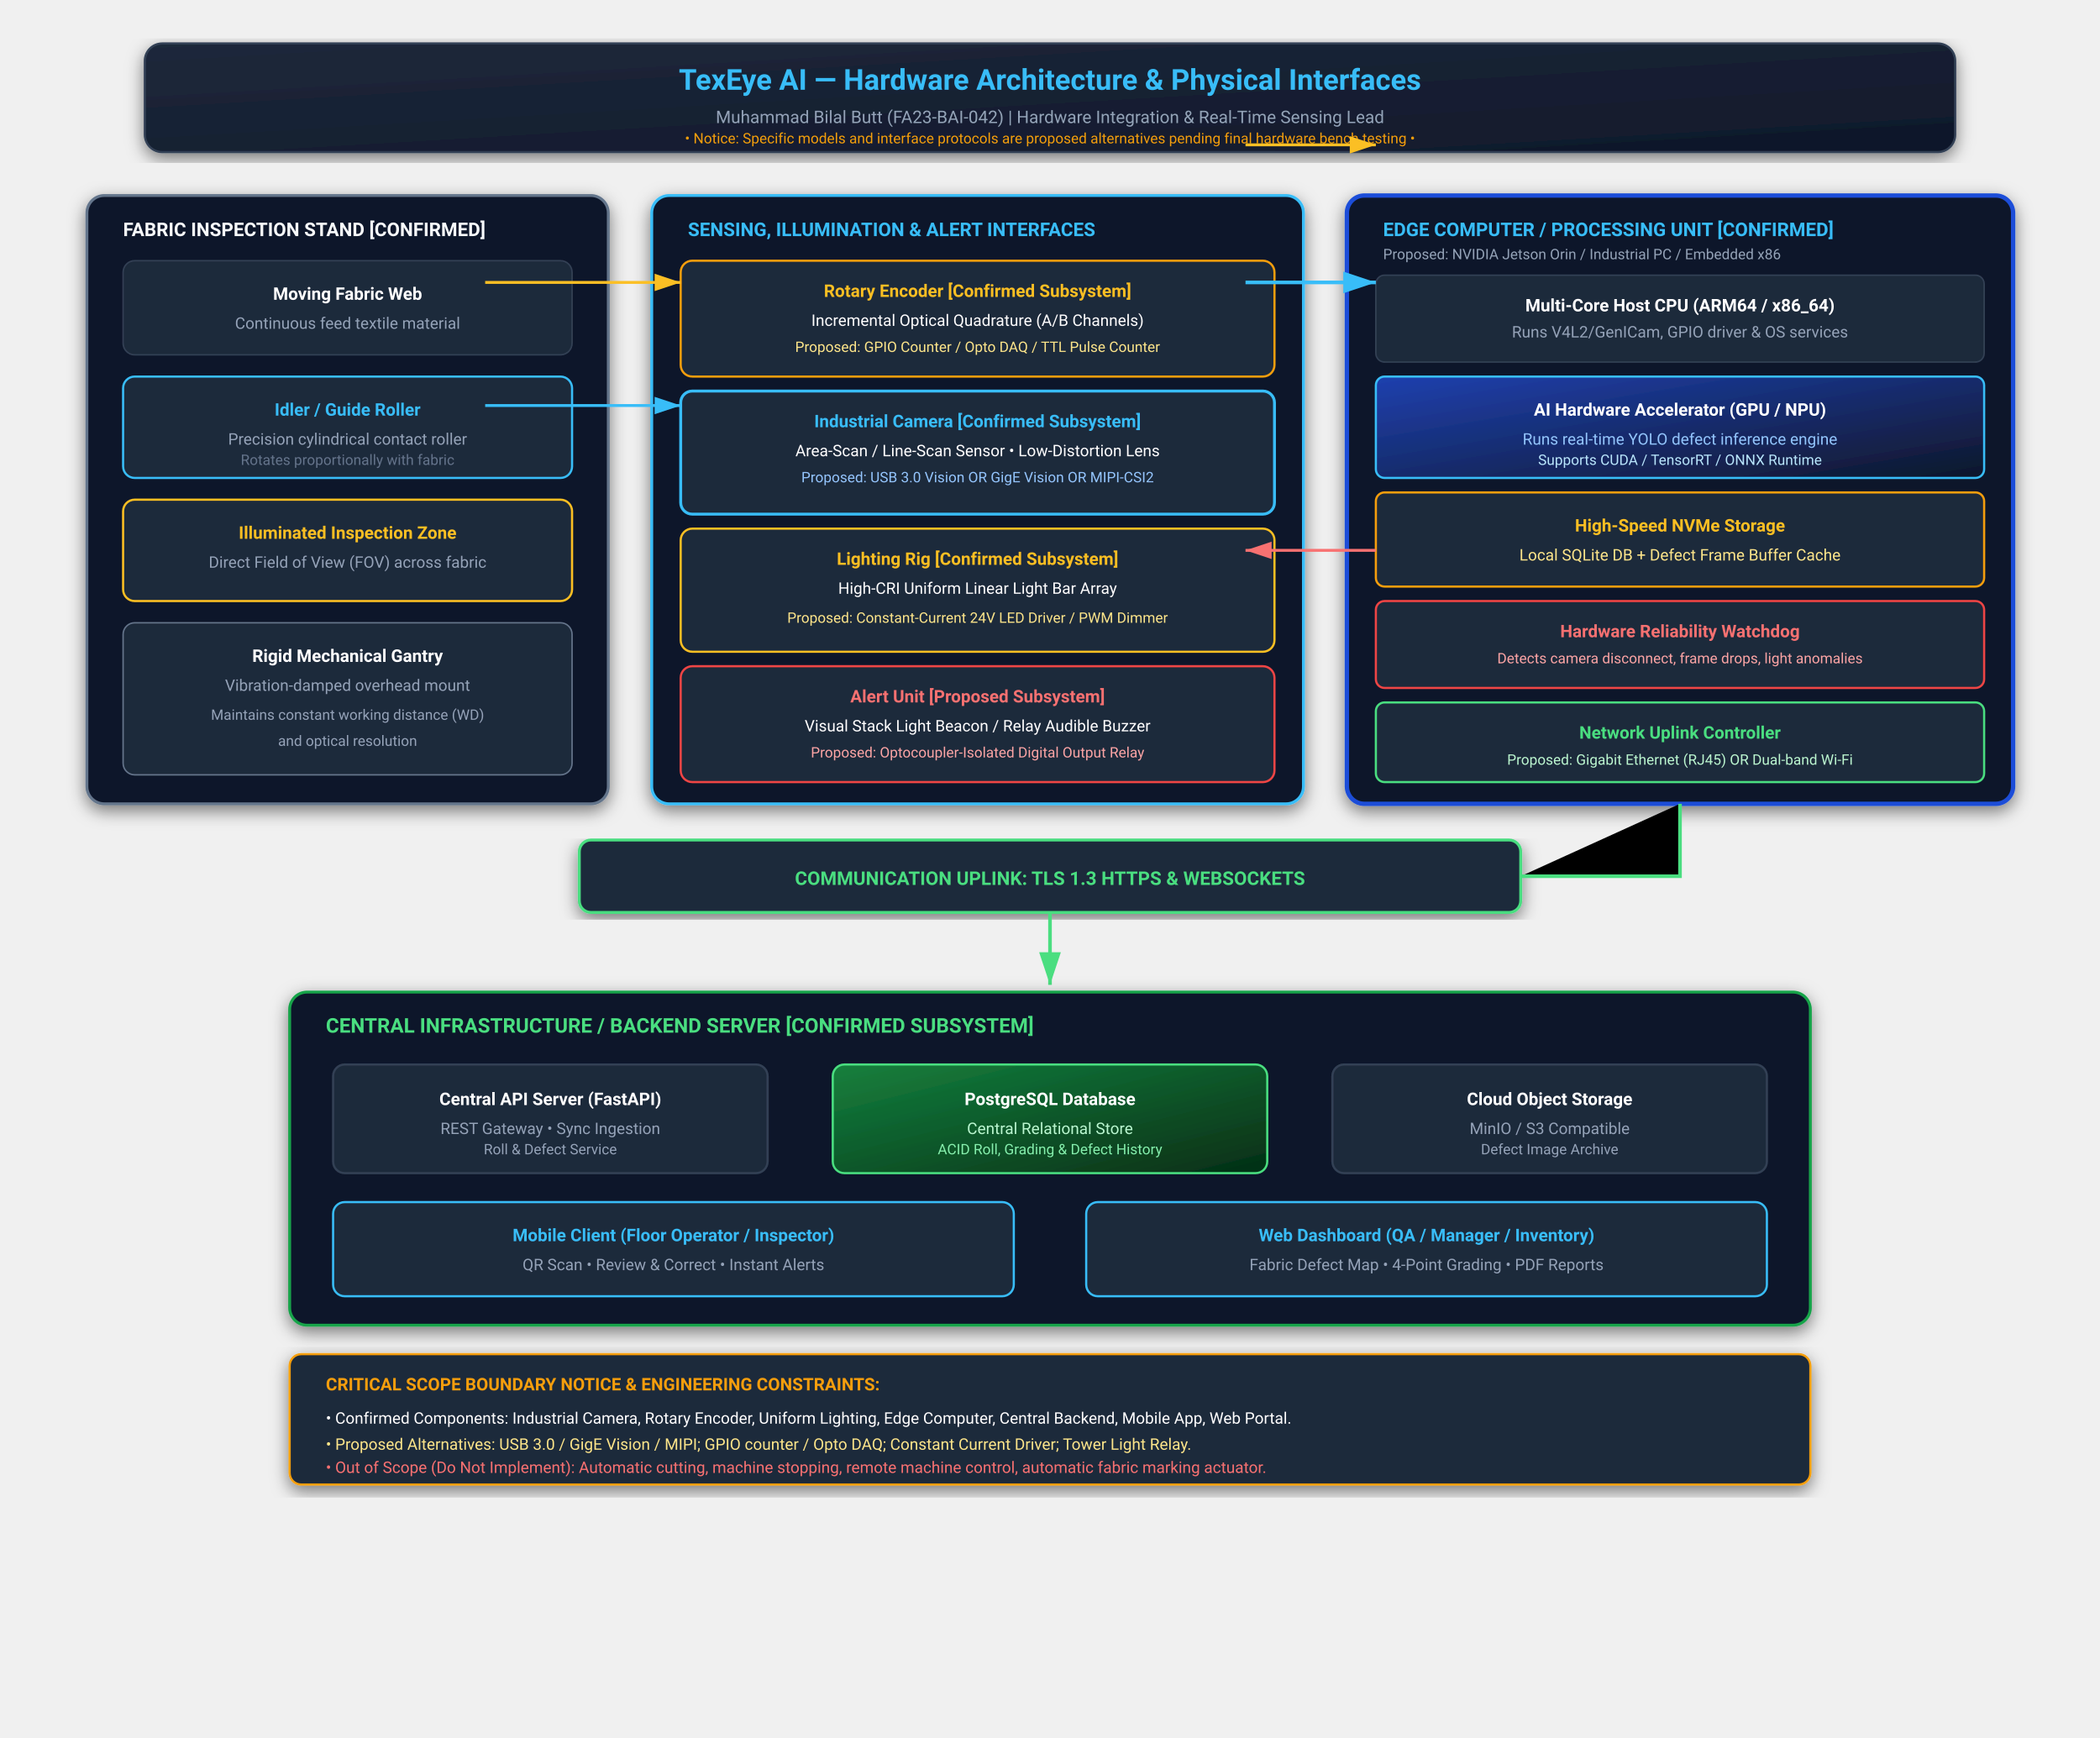
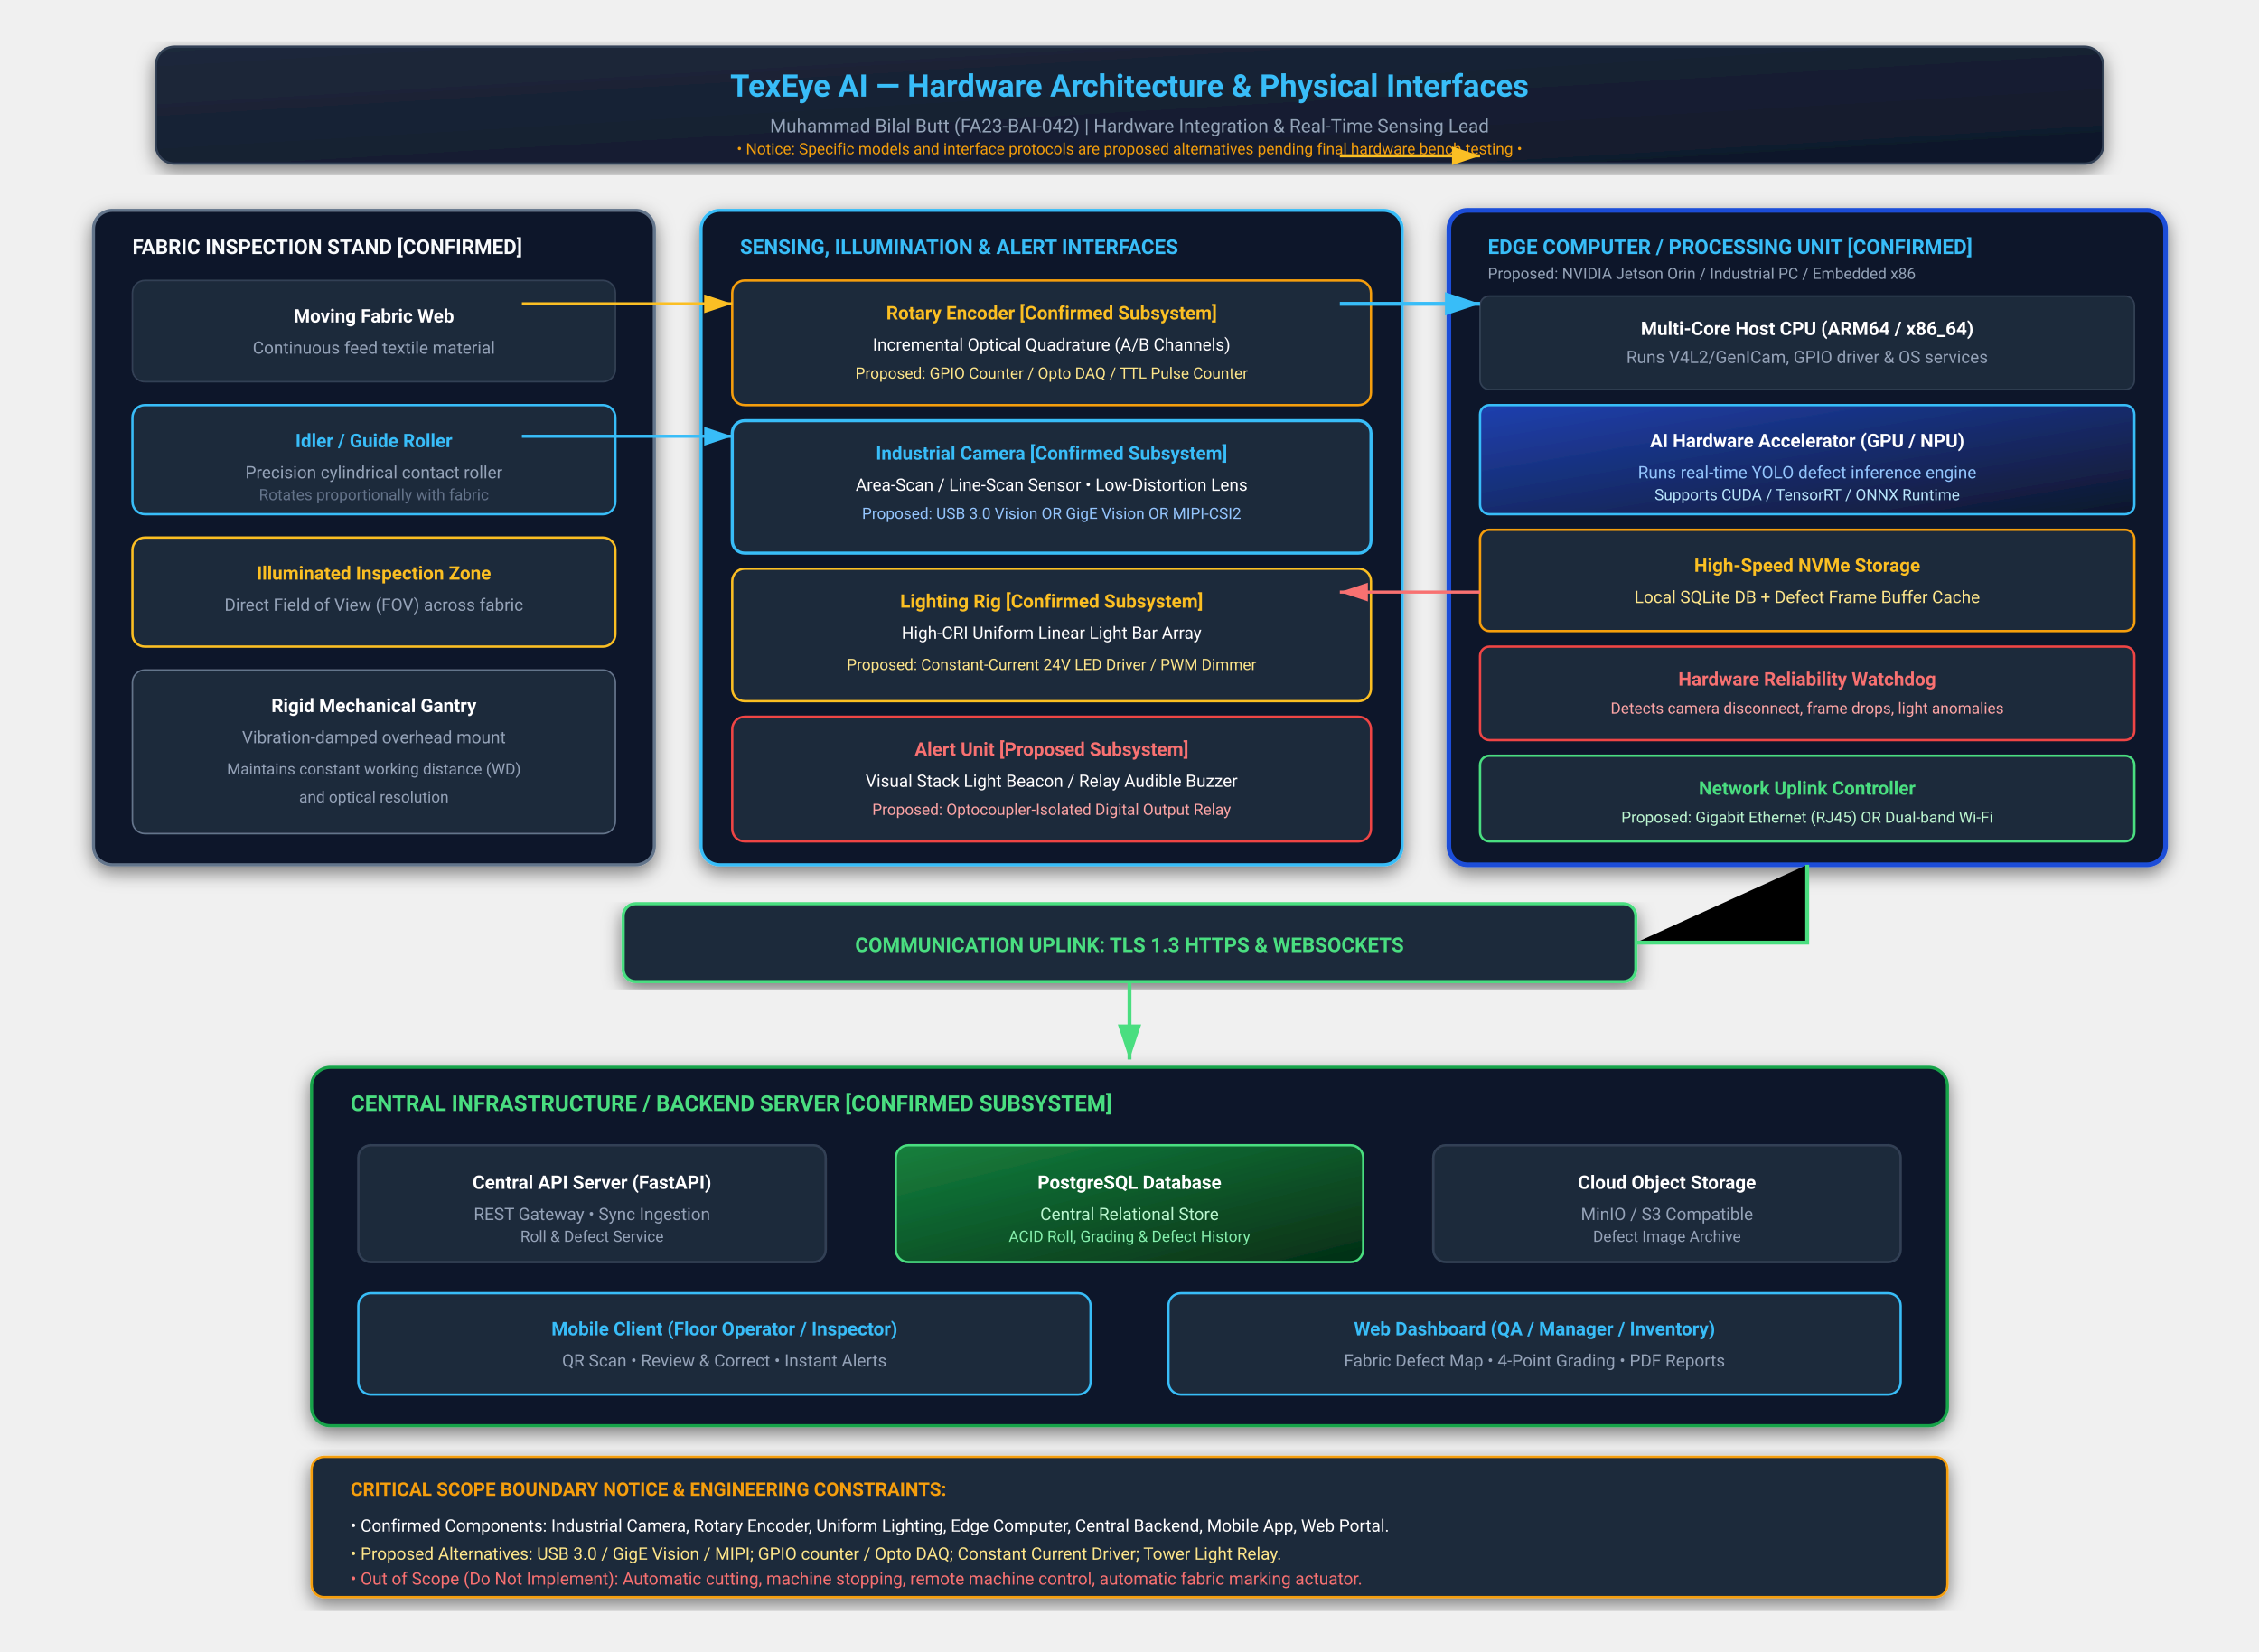
- <svg xmlns="http://www.w3.org/2000/svg" viewBox="0 0 1450 1200" width="100%" height="100%" style="background-color: #0b1120; font-family: -apple-system, BlinkMacSystemFont, 'Segoe UI', Roboto, Helvetica, Arial, sans-serif;">
+ <svg xmlns="http://www.w3.org/2000/svg" viewBox="0 0 1450 1060" width="100%" height="100%" style="background-color: #0b1120; font-family: -apple-system, BlinkMacSystemFont, 'Segoe UI', Roboto, Helvetica, Arial, sans-serif;">
  <defs>
    <linearGradient id="headerGrad4" x1="0%" y1="0%" x2="100%" y2="100%">
      <stop offset="0%" stop-color="#1e293b" />
      <stop offset="100%" stop-color="#0f172a" />
    </linearGradient>
    <linearGradient id="edgeGrad" x1="0%" y1="0%" x2="100%" y2="100%">
      <stop offset="0%" stop-color="#1e40af" />
      <stop offset="100%" stop-color="#0f172a" />
    </linearGradient>
    <linearGradient id="cloudGrad" x1="0%" y1="0%" x2="100%" y2="100%">
      <stop offset="0%" stop-color="#15803d" />
      <stop offset="100%" stop-color="#052e16" />
    </linearGradient>
    <linearGradient id="amberGrad4" x1="0%" y1="0%" x2="100%" y2="100%">
      <stop offset="0%" stop-color="#b45309" />
      <stop offset="100%" stop-color="#451a03" />
    </linearGradient>
    <filter id="shadow4" x="-10%" y="-10%" width="120%" height="120%">
      <feDropShadow dx="0" dy="4" stdDeviation="6" flood-color="#000000" flood-opacity="0.5" />
    </filter>
    <marker id="arrB4" markerWidth="10" markerHeight="10" refX="9" refY="3" orient="auto">
      <path d="M0,0 L0,6 L9,3 z" fill="#38bdf8" />
    </marker>
    <marker id="arrG4" markerWidth="10" markerHeight="10" refX="9" refY="3" orient="auto">
      <path d="M0,0 L0,6 L9,3 z" fill="#4ade80" />
    </marker>
    <marker id="arrR4" markerWidth="10" markerHeight="10" refX="9" refY="3" orient="auto">
      <path d="M0,0 L0,6 L9,3 z" fill="#f87171" />
    </marker>
    <marker id="arrY4" markerWidth="10" markerHeight="10" refX="9" refY="3" orient="auto">
      <path d="M0,0 L0,6 L9,3 z" fill="#fbbf24" />
    </marker>
  </defs>
  <g transform="translate(100, 30)" filter="url(#shadow4)">
    <rect width="1250" height="75" rx="12" fill="url(#headerGrad4)" stroke="#334155" stroke-width="1.5" />
    <text x="625" y="32" fill="#38bdf8" font-size="20" font-weight="bold" text-anchor="middle">TexEye AI — Hardware Architecture &amp; Physical Interfaces</text>
    <text x="625" y="55" fill="#94a3b8" font-size="12" text-anchor="middle">Muhammad Bilal Butt (FA23-BAI-042) | Hardware Integration &amp; Real-Time Sensing Lead</text>
    <text x="625" y="69" fill="#f59e0b" font-size="10" text-anchor="middle">• Notice: Specific models and interface protocols are proposed alternatives pending final hardware bench testing •</text>
  </g>
  <g transform="translate(60, 135)" filter="url(#shadow4)">
    <rect width="360" height="420" rx="12" fill="#0f172a" stroke="#64748b" stroke-width="2" />
    <text x="25" y="28" fill="#f8fafc" font-size="13" font-weight="bold">FABRIC INSPECTION STAND [CONFIRMED]</text>
    <rect x="25" y="45" width="310" height="65" rx="8" fill="#1e293b" stroke="#334155" stroke-width="1" />
    <text x="180" y="72" fill="#ffffff" font-size="12" font-weight="bold" text-anchor="middle">Moving Fabric Web</text>
    <text x="180" y="92" fill="#94a3b8" font-size="11" text-anchor="middle">Continuous feed textile material</text>
    <rect x="25" y="125" width="310" height="70" rx="8" fill="#1e293b" stroke="#38bdf8" stroke-width="1.5" />
    <text x="180" y="152" fill="#38bdf8" font-size="12" font-weight="bold" text-anchor="middle">Idler / Guide Roller</text>
    <text x="180" y="172" fill="#94a3b8" font-size="11" text-anchor="middle">Precision cylindrical contact roller</text>
    <text x="180" y="186" fill="#64748b" font-size="10" text-anchor="middle">Rotates proportionally with fabric</text>
    <rect x="25" y="210" width="310" height="70" rx="8" fill="#1e293b" stroke="#fbbf24" stroke-width="1.5" />
    <text x="180" y="237" fill="#fbbf24" font-size="12" font-weight="bold" text-anchor="middle">Illuminated Inspection Zone</text>
    <text x="180" y="257" fill="#94a3b8" font-size="11" text-anchor="middle">Direct Field of View (FOV) across fabric</text>
    <rect x="25" y="295" width="310" height="105" rx="8" fill="#1e293b" stroke="#64748b" stroke-width="1" />
    <text x="180" y="322" fill="#ffffff" font-size="12" font-weight="bold" text-anchor="middle">Rigid Mechanical Gantry</text>
    <text x="180" y="342" fill="#94a3b8" font-size="11" text-anchor="middle">Vibration-damped overhead mount</text>
    <text x="180" y="362" fill="#94a3b8" font-size="10" text-anchor="middle">Maintains constant working distance (WD)</text>
    <text x="180" y="380" fill="#94a3b8" font-size="10" text-anchor="middle">and optical resolution</text>
  </g>
  <g transform="translate(450, 135)" filter="url(#shadow4)">
    <rect width="450" height="420" rx="12" fill="#0f172a" stroke="#38bdf8" stroke-width="2" />
    <text x="25" y="28" fill="#38bdf8" font-size="13" font-weight="bold">SENSING, ILLUMINATION &amp; ALERT INTERFACES</text>
    <rect x="20" y="45" width="410" height="80" rx="8" fill="#1e293b" stroke="#f59e0b" stroke-width="1.5" />
    <text x="225" y="70" fill="#fbbf24" font-size="12" font-weight="bold" text-anchor="middle">Rotary Encoder [Confirmed Subsystem]</text>
    <text x="225" y="90" fill="#ffffff" font-size="11" text-anchor="middle">Incremental Optical Quadrature (A/B Channels)</text>
    <text x="225" y="108" fill="#fde68a" font-size="10" text-anchor="middle">Proposed: GPIO Counter / Opto DAQ / TTL Pulse Counter</text>
    <rect x="20" y="135" width="410" height="85" rx="8" fill="#1e293b" stroke="#38bdf8" stroke-width="2" />
    <text x="225" y="160" fill="#38bdf8" font-size="12" font-weight="bold" text-anchor="middle">Industrial Camera [Confirmed Subsystem]</text>
    <text x="225" y="180" fill="#ffffff" font-size="11" text-anchor="middle">Area-Scan / Line-Scan Sensor • Low-Distortion Lens</text>
    <text x="225" y="198" fill="#93c5fd" font-size="10" text-anchor="middle">Proposed: USB 3.0 Vision OR GigE Vision OR MIPI-CSI2</text>
    <rect x="20" y="230" width="410" height="85" rx="8" fill="#1e293b" stroke="#fbbf24" stroke-width="1.5" />
    <text x="225" y="255" fill="#fbbf24" font-size="12" font-weight="bold" text-anchor="middle">Lighting Rig [Confirmed Subsystem]</text>
    <text x="225" y="275" fill="#ffffff" font-size="11" text-anchor="middle">High-CRI Uniform Linear Light Bar Array</text>
    <text x="225" y="295" fill="#fde68a" font-size="10" text-anchor="middle">Proposed: Constant-Current 24V LED Driver / PWM Dimmer</text>
    <rect x="20" y="325" width="410" height="80" rx="8" fill="#1e293b" stroke="#ef4444" stroke-width="1.5" />
    <text x="225" y="350" fill="#f87171" font-size="12" font-weight="bold" text-anchor="middle">Alert Unit [Proposed Subsystem]</text>
    <text x="225" y="370" fill="#ffffff" font-size="11" text-anchor="middle">Visual Stack Light Beacon / Relay Audible Buzzer</text>
    <text x="225" y="388" fill="#fca5a5" font-size="10" text-anchor="middle">Proposed: Optocoupler-Isolated Digital Output Relay</text>
  </g>
  <path d="M 335 195 L 470 195" stroke="#fbbf24" stroke-width="2" marker-end="url(#arrY4)" />
  <path d="M 335 280 L 470 280" stroke="#38bdf8" stroke-width="2" marker-end="url(#arrB4)" />
  <g transform="translate(930, 135)" filter="url(#shadow4)">
    <rect width="460" height="420" rx="12" fill="#0f172a" stroke="#1d4ed8" stroke-width="3" />
    <text x="25" y="28" fill="#38bdf8" font-size="13" font-weight="bold">EDGE COMPUTER / PROCESSING UNIT [CONFIRMED]</text>
    <text x="25" y="44" fill="#94a3b8" font-size="10">Proposed: NVIDIA Jetson Orin / Industrial PC / Embedded x86</text>
    <rect x="20" y="55" width="420" height="60" rx="6" fill="#1e293b" stroke="#334155" stroke-width="1" />
    <text x="230" y="80" fill="#ffffff" font-size="12" font-weight="bold" text-anchor="middle">Multi-Core Host CPU (ARM64 / x86_64)</text>
    <text x="230" y="98" fill="#94a3b8" font-size="11" text-anchor="middle">Runs V4L2/GenICam, GPIO driver &amp; OS services</text>
    <rect x="20" y="125" width="420" height="70" rx="6" fill="url(#edgeGrad)" stroke="#38bdf8" stroke-width="1.5" />
    <text x="230" y="152" fill="#ffffff" font-size="12" font-weight="bold" text-anchor="middle">AI Hardware Accelerator (GPU / NPU)</text>
    <text x="230" y="172" fill="#93c5fd" font-size="11" text-anchor="middle">Runs real-time YOLO defect inference engine</text>
    <text x="230" y="186" fill="#bae6fd" font-size="10" text-anchor="middle">Supports CUDA / TensorRT / ONNX Runtime</text>
    <rect x="20" y="205" width="420" height="65" rx="6" fill="#1e293b" stroke="#f59e0b" stroke-width="1.5" />
    <text x="230" y="232" fill="#fbbf24" font-size="12" font-weight="bold" text-anchor="middle">High-Speed NVMe Storage</text>
    <text x="230" y="252" fill="#fde68a" font-size="11" text-anchor="middle">Local SQLite DB + Defect Frame Buffer Cache</text>
    <rect x="20" y="280" width="420" height="60" rx="6" fill="#1e293b" stroke="#ef4444" stroke-width="1.5" />
    <text x="230" y="305" fill="#f87171" font-size="12" font-weight="bold" text-anchor="middle">Hardware Reliability Watchdog</text>
    <text x="230" y="323" fill="#fca5a5" font-size="10" text-anchor="middle">Detects camera disconnect, frame drops, light anomalies</text>
    <rect x="20" y="350" width="420" height="55" rx="6" fill="#1e293b" stroke="#4ade80" stroke-width="1.5" />
    <text x="230" y="375" fill="#4ade80" font-size="12" font-weight="bold" text-anchor="middle">Network Uplink Controller</text>
    <text x="230" y="393" fill="#bbf7d0" font-size="10" text-anchor="middle">Proposed: Gigabit Ethernet (RJ45) OR Dual-band Wi-Fi</text>
  </g>
  <path d="M 860 195 L 950 195" stroke="#38bdf8" stroke-width="2.5" marker-end="url(#arrB4)" />
  <path d="M 860 100 L 950 100" stroke="#fbbf24" stroke-width="2" marker-end="url(#arrY4)" />
  <path d="M 950 380 L 860 380" stroke="#f87171" stroke-width="2" marker-end="url(#arrR4)" />
  <g transform="translate(400, 580)" filter="url(#shadow4)">
    <rect width="650" height="50" rx="8" fill="#1e293b" stroke="#4ade80" stroke-width="2" />
    <text x="325" y="31" fill="#4ade80" font-size="13" font-weight="bold" text-anchor="middle">COMMUNICATION UPLINK: TLS 1.3 HTTPS &amp; WEBSOCKETS</text>
  </g>
  <path d="M 1160 555 L 1160 605 L 1050 605" stroke="#4ade80" stroke-width="2.5" />
  <path d="M 725 630 L 725 680" stroke="#4ade80" stroke-width="2.5" marker-end="url(#arrG4)" />
  <g transform="translate(200, 685)" filter="url(#shadow4)">
    <rect width="1050" height="230" rx="12" fill="#0f172a" stroke="#16a34a" stroke-width="2" />
    <text x="25" y="28" fill="#4ade80" font-size="14" font-weight="bold">CENTRAL INFRASTRUCTURE / BACKEND SERVER [CONFIRMED SUBSYSTEM]</text>
    <rect x="30" y="50" width="300" height="75" rx="8" fill="#1e293b" stroke="#334155" stroke-width="1.5" />
    <text x="180" y="78" fill="#ffffff" font-size="12" font-weight="bold" text-anchor="middle">Central API Server (FastAPI)</text>
    <text x="180" y="98" fill="#94a3b8" font-size="11" text-anchor="middle">REST Gateway • Sync Ingestion</text>
    <text x="180" y="112" fill="#94a3b8" font-size="10" text-anchor="middle">Roll &amp; Defect Service</text>
    <rect x="375" y="50" width="300" height="75" rx="8" fill="url(#cloudGrad)" stroke="#4ade80" stroke-width="1.5" />
    <text x="525" y="78" fill="#ffffff" font-size="12" font-weight="bold" text-anchor="middle">PostgreSQL Database</text>
    <text x="525" y="98" fill="#bbf7d0" font-size="11" text-anchor="middle">Central Relational Store</text>
    <text x="525" y="112" fill="#86efac" font-size="10" text-anchor="middle">ACID Roll, Grading &amp; Defect History</text>
    <rect x="720" y="50" width="300" height="75" rx="8" fill="#1e293b" stroke="#334155" stroke-width="1.5" />
    <text x="870" y="78" fill="#ffffff" font-size="12" font-weight="bold" text-anchor="middle">Cloud Object Storage</text>
    <text x="870" y="98" fill="#94a3b8" font-size="11" text-anchor="middle">MinIO / S3 Compatible</text>
    <text x="870" y="112" fill="#94a3b8" font-size="10" text-anchor="middle">Defect Image Archive</text>
    <rect x="30" y="145" width="470" height="65" rx="8" fill="#1e293b" stroke="#38bdf8" stroke-width="1.5" />
    <text x="265" y="172" fill="#38bdf8" font-size="12" font-weight="bold" text-anchor="middle">Mobile Client (Floor Operator / Inspector)</text>
    <text x="265" y="192" fill="#94a3b8" font-size="11" text-anchor="middle">QR Scan • Review &amp; Correct • Instant Alerts</text>
    <rect x="550" y="145" width="470" height="65" rx="8" fill="#1e293b" stroke="#38bdf8" stroke-width="1.5" />
    <text x="785" y="172" fill="#38bdf8" font-size="12" font-weight="bold" text-anchor="middle">Web Dashboard (QA / Manager / Inventory)</text>
    <text x="785" y="192" fill="#94a3b8" font-size="11" text-anchor="middle">Fabric Defect Map • 4-Point Grading • PDF Reports</text>
  </g>
  <g transform="translate(200, 935)" filter="url(#shadow4)">
    <rect width="1050" height="90" rx="8" fill="#1e293b" stroke="#f59e0b" stroke-width="1.5" />
    <text x="25" y="25" fill="#f59e0b" font-size="12" font-weight="bold">CRITICAL SCOPE BOUNDARY NOTICE &amp; ENGINEERING CONSTRAINTS:</text>
    <text x="25" y="48" fill="#ffffff" font-size="11">• Confirmed Components: Industrial Camera, Rotary Encoder, Uniform Lighting, Edge Computer, Central Backend, Mobile App, Web Portal.</text>
    <text x="25" y="66" fill="#fde68a" font-size="11">• Proposed Alternatives: USB 3.0 / GigE Vision / MIPI; GPIO counter / Opto DAQ; Constant Current Driver; Tower Light Relay.</text>
    <text x="25" y="82" fill="#f87171" font-size="11">• Out of Scope (Do Not Implement): Automatic cutting, machine stopping, remote machine control, automatic fabric marking actuator.</text>
  </g>
</svg>
